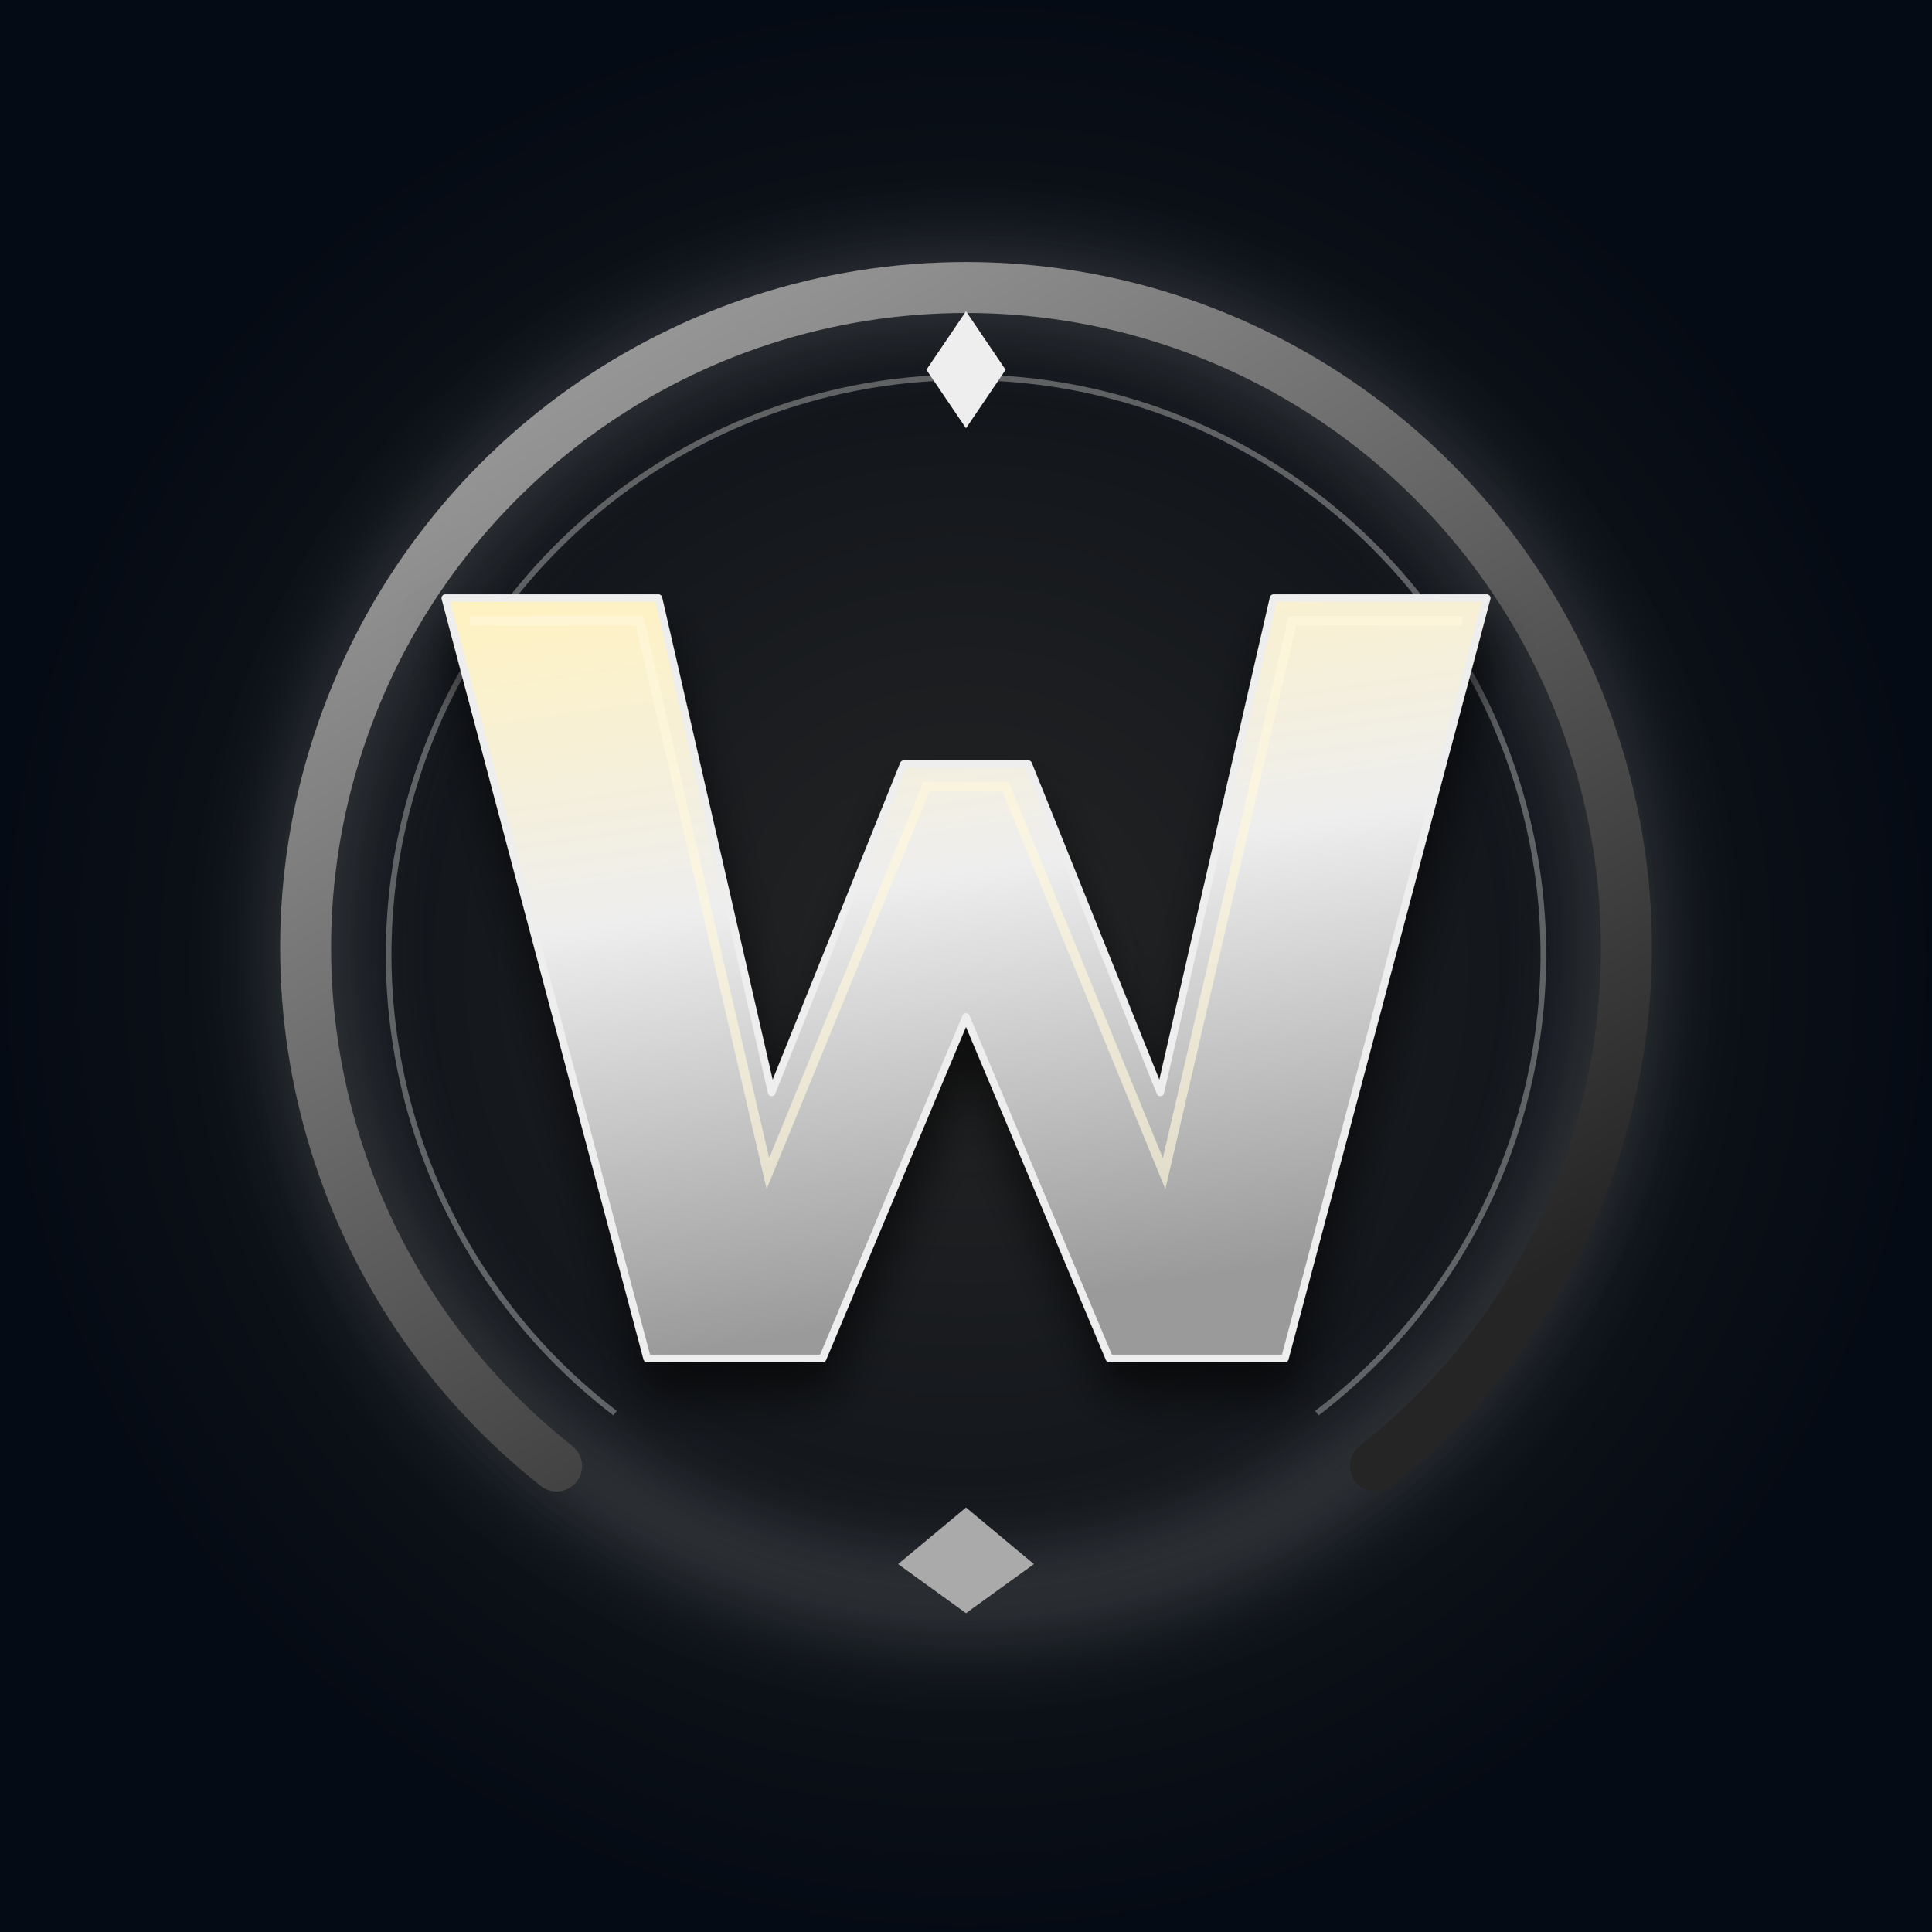
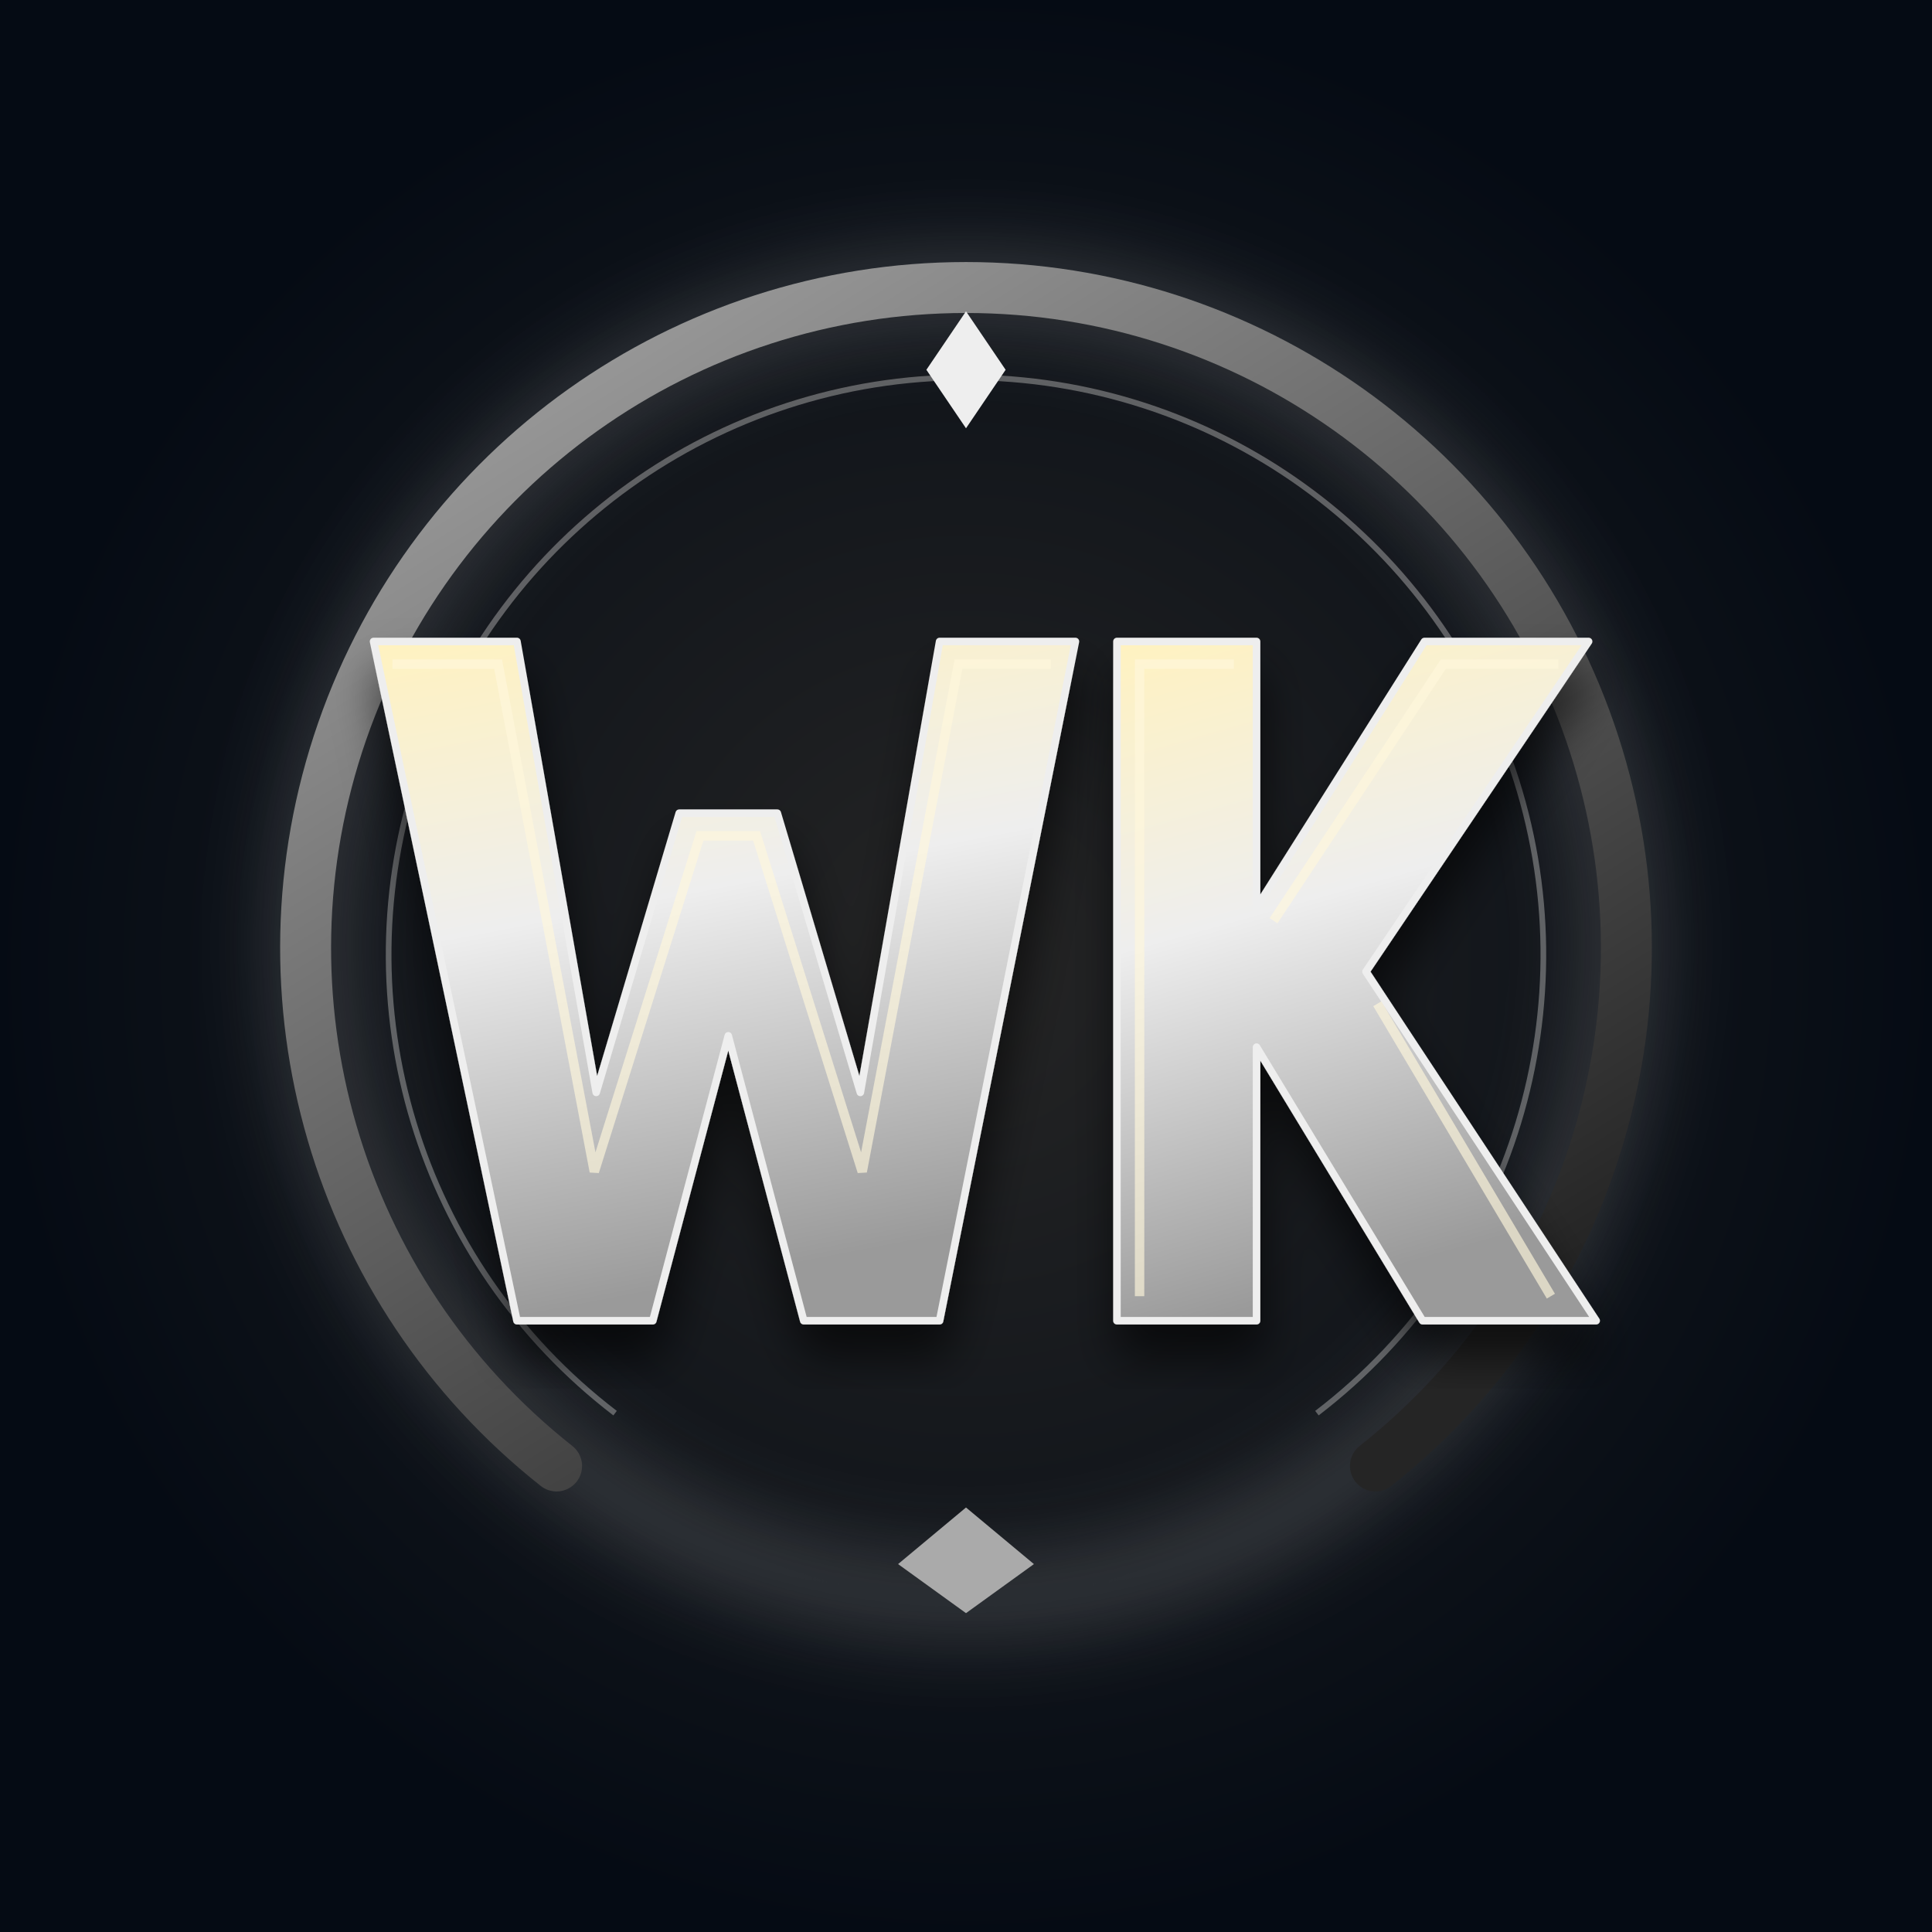
<svg xmlns="http://www.w3.org/2000/svg" width="1024" height="1024" viewBox="0 0 1024 1024">
  <defs>
    <radialGradient id="sky">
      <stop stop-color="#252525" />
      <stop offset="1" stop-color="#050b14" />
    </radialGradient>
    <linearGradient id="gold" x2="0.2" y2="1">
      <stop stop-color="#fff2c0" />
      <stop offset=".44" stop-color="#eeeeee" />
      <stop offset="1" stop-color="#9a9a9a" />
    </linearGradient>
    <linearGradient id="portal" x2=".7" y2="1">
      <stop stop-color="#aaaaaa" />
      <stop offset="1" stop-color="#252525" />
    </linearGradient>
    <filter id="glow">
      <feGaussianBlur stdDeviation="22" />
    </filter>
    <filter id="shadow">
      <feDropShadow dy="18" stdDeviation="12" flood-color="#000" flood-opacity=".6" />
    </filter>
  </defs>
  <rect width="1024" height="1024" fill="url(#sky)" />
  <circle cx="512" cy="500" r="347" fill="none" stroke="#aaaaaa" stroke-width="25" opacity=".38" filter="url(#glow)" />
  <path d="M295 777 A350 350 0 1 1 729 777" fill="none" stroke="url(#portal)" stroke-width="27" stroke-linecap="round" />
  <path d="M326 749 A306 306 0 1 1 698 749" fill="none" stroke="#aaaaaa" stroke-width="3" opacity=".5" />
-   <path d="M236 317 L349 317 L409 579 L479 405 L545 405 L615 579 L675 317 L788 317 L681 720 L588 720 L512 539 L436 720 L343 720 Z" fill="url(#gold)" stroke="#eeeeee" stroke-width="4" stroke-linejoin="round" filter="url(#shadow)" />
-   <path d="M249 329 L339 329 L407 622 L491 417 L533 417 L617 622 L685 329 L775 329" fill="none" stroke="#fff7db" stroke-width="5" opacity=".65" />
+   <path d="M198 340 L274 340 L316 579 L360 431 L412 431 L456 579 L498 340 L570 340 L498 700 L426 700 L386 549 L346 700 L274 700 Z" fill="url(#gold)" stroke="#eeeeee" stroke-width="4" stroke-linejoin="round" filter="url(#shadow)" />
+   <path d="M208 352 L264 352 L315 621 L371 443 L401 443 L457 621 L508 352 L557 352" fill="none" stroke="#fff7db" stroke-width="5" opacity=".65" />
+   <path d="M592 340 L666 340 L666 481 L755 340 L842 340 L724 515 L846 700 L754 700 L666 555 L666 700 L592 700 Z" fill="url(#gold)" stroke="#eeeeee" stroke-width="4" stroke-linejoin="round" filter="url(#shadow)" />
+   <path d="M604 687 L604 352 L654 352 M675 488 L765 352 L826 352 M730 532 L822 687" fill="none" stroke="#fff7db" stroke-width="5" opacity=".65" />
  <path d="M512 165 L533 196 L512 227 L491 196 Z" fill="#eeeeee" />
  <path d="M476 829 L512 799 L548 829 L512 855 Z" fill="#aaaaaa" />
</svg>
